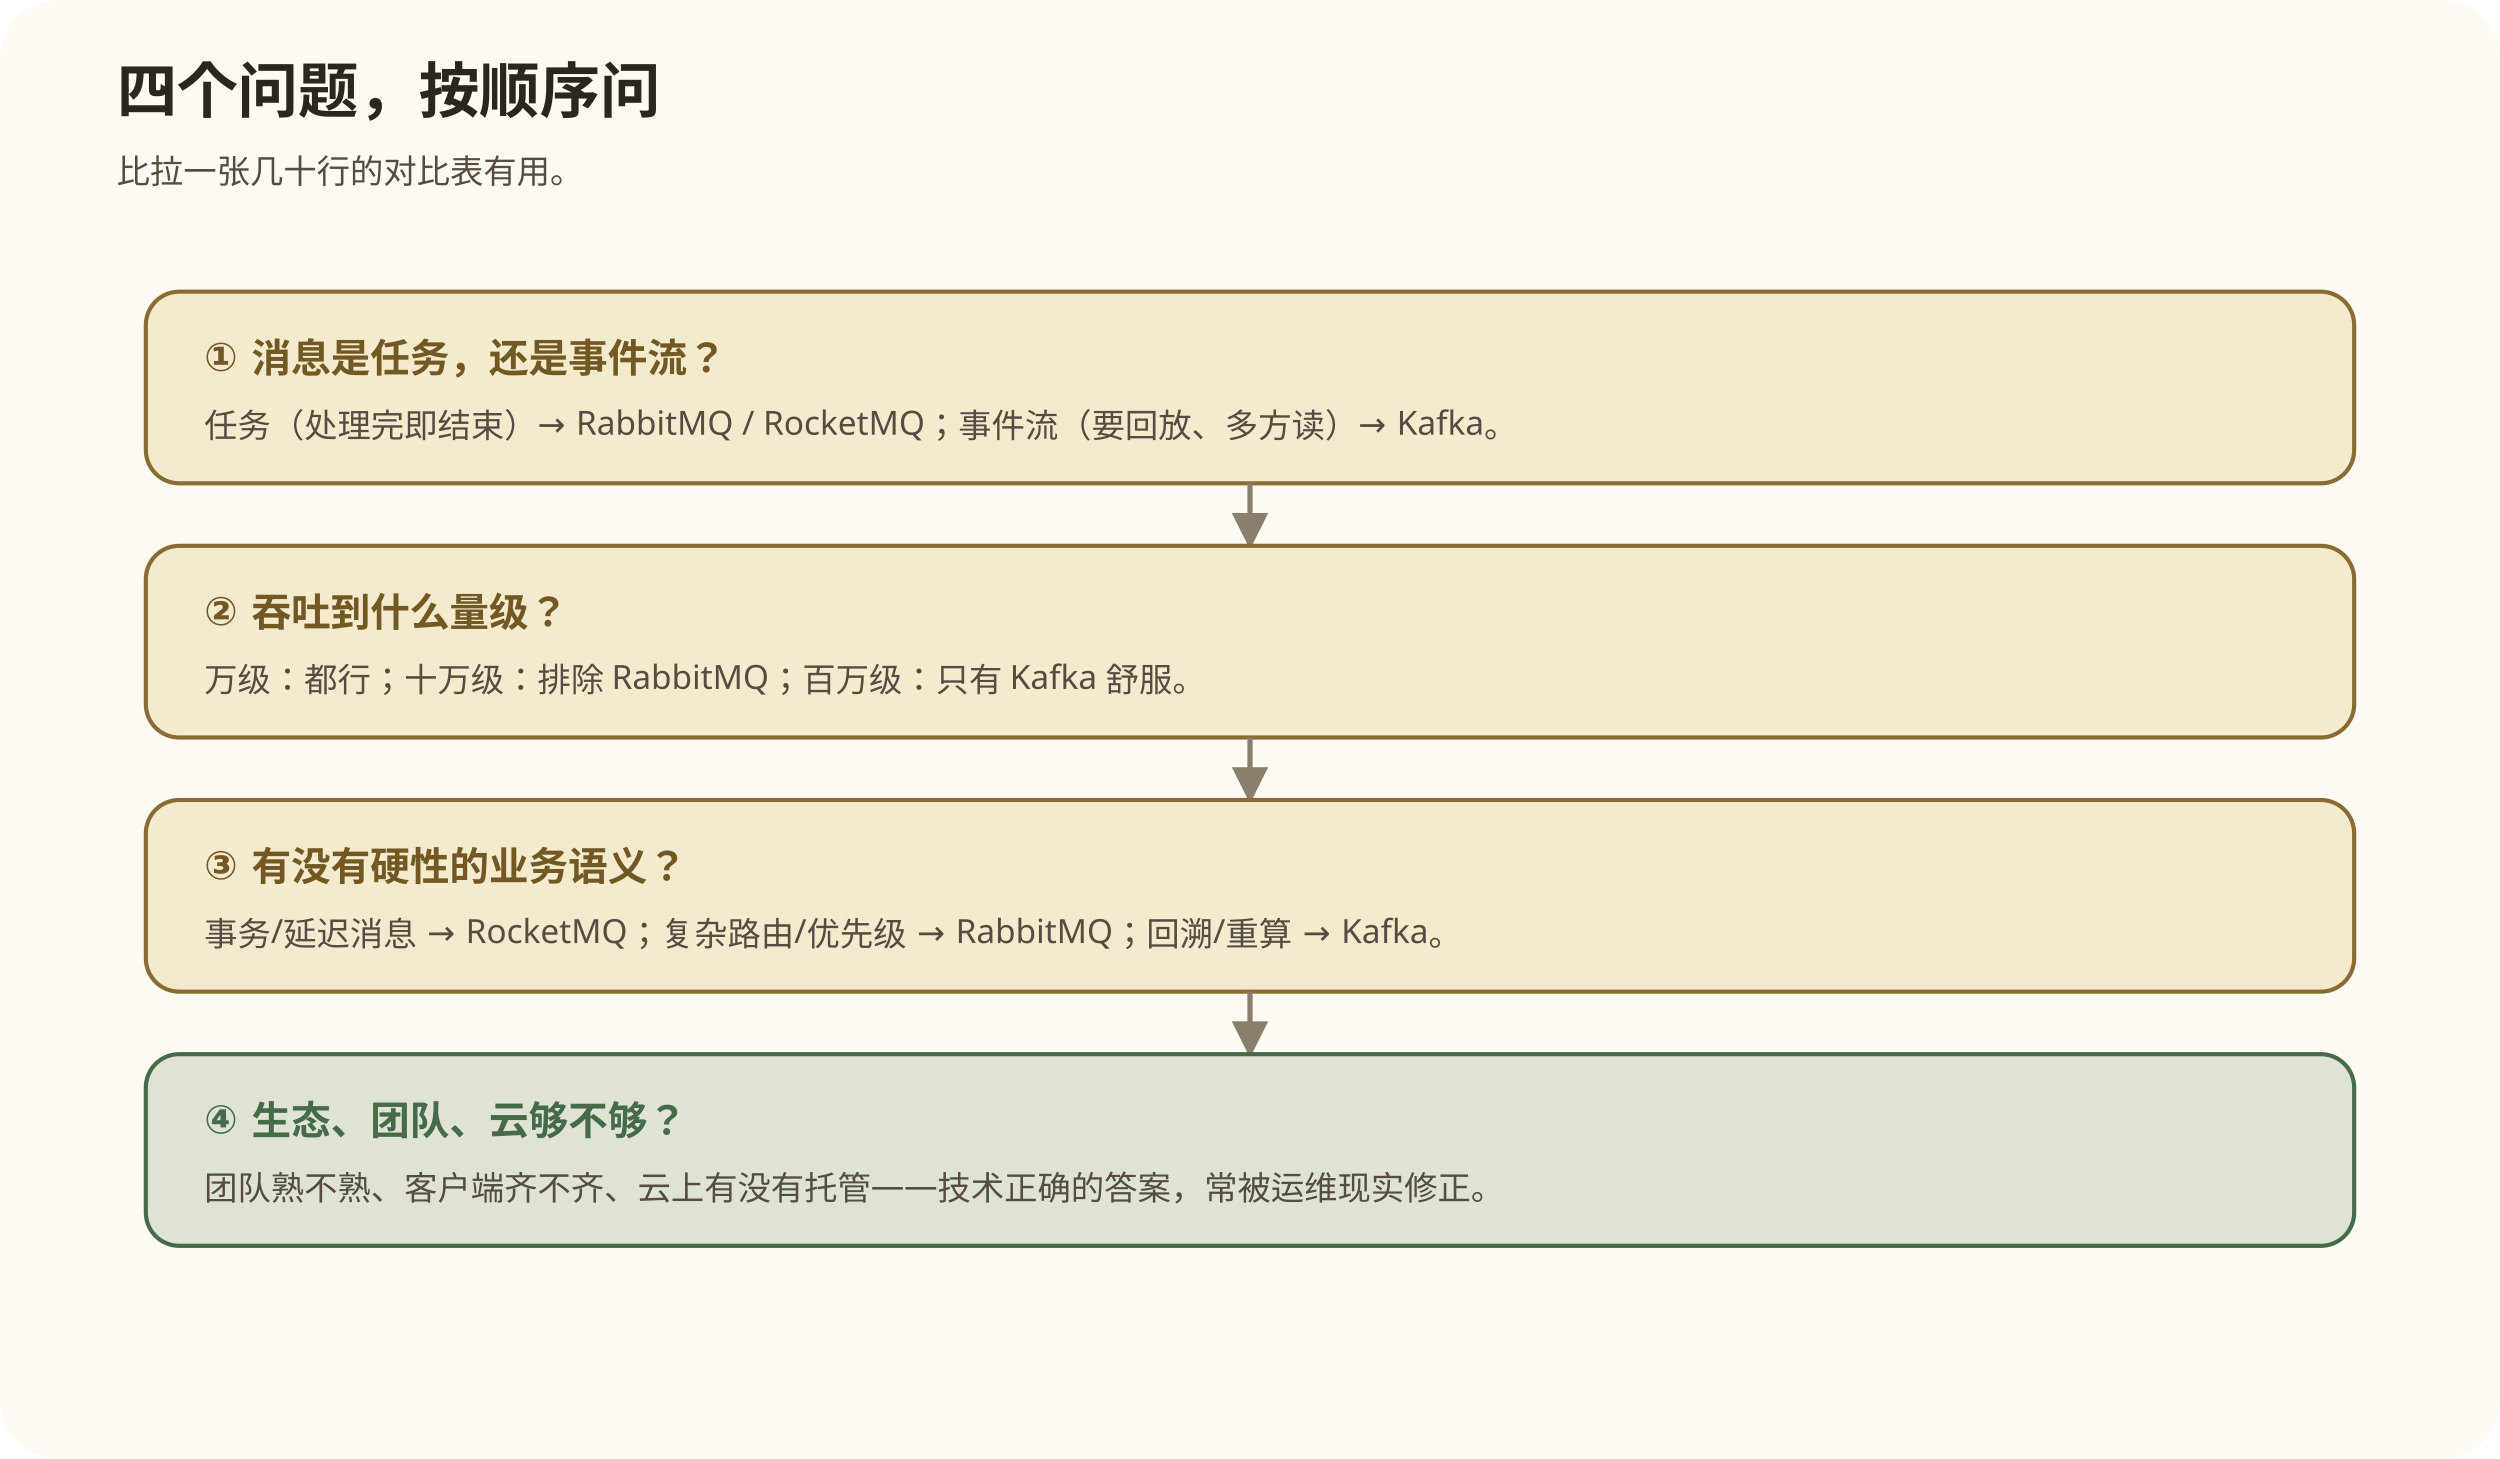
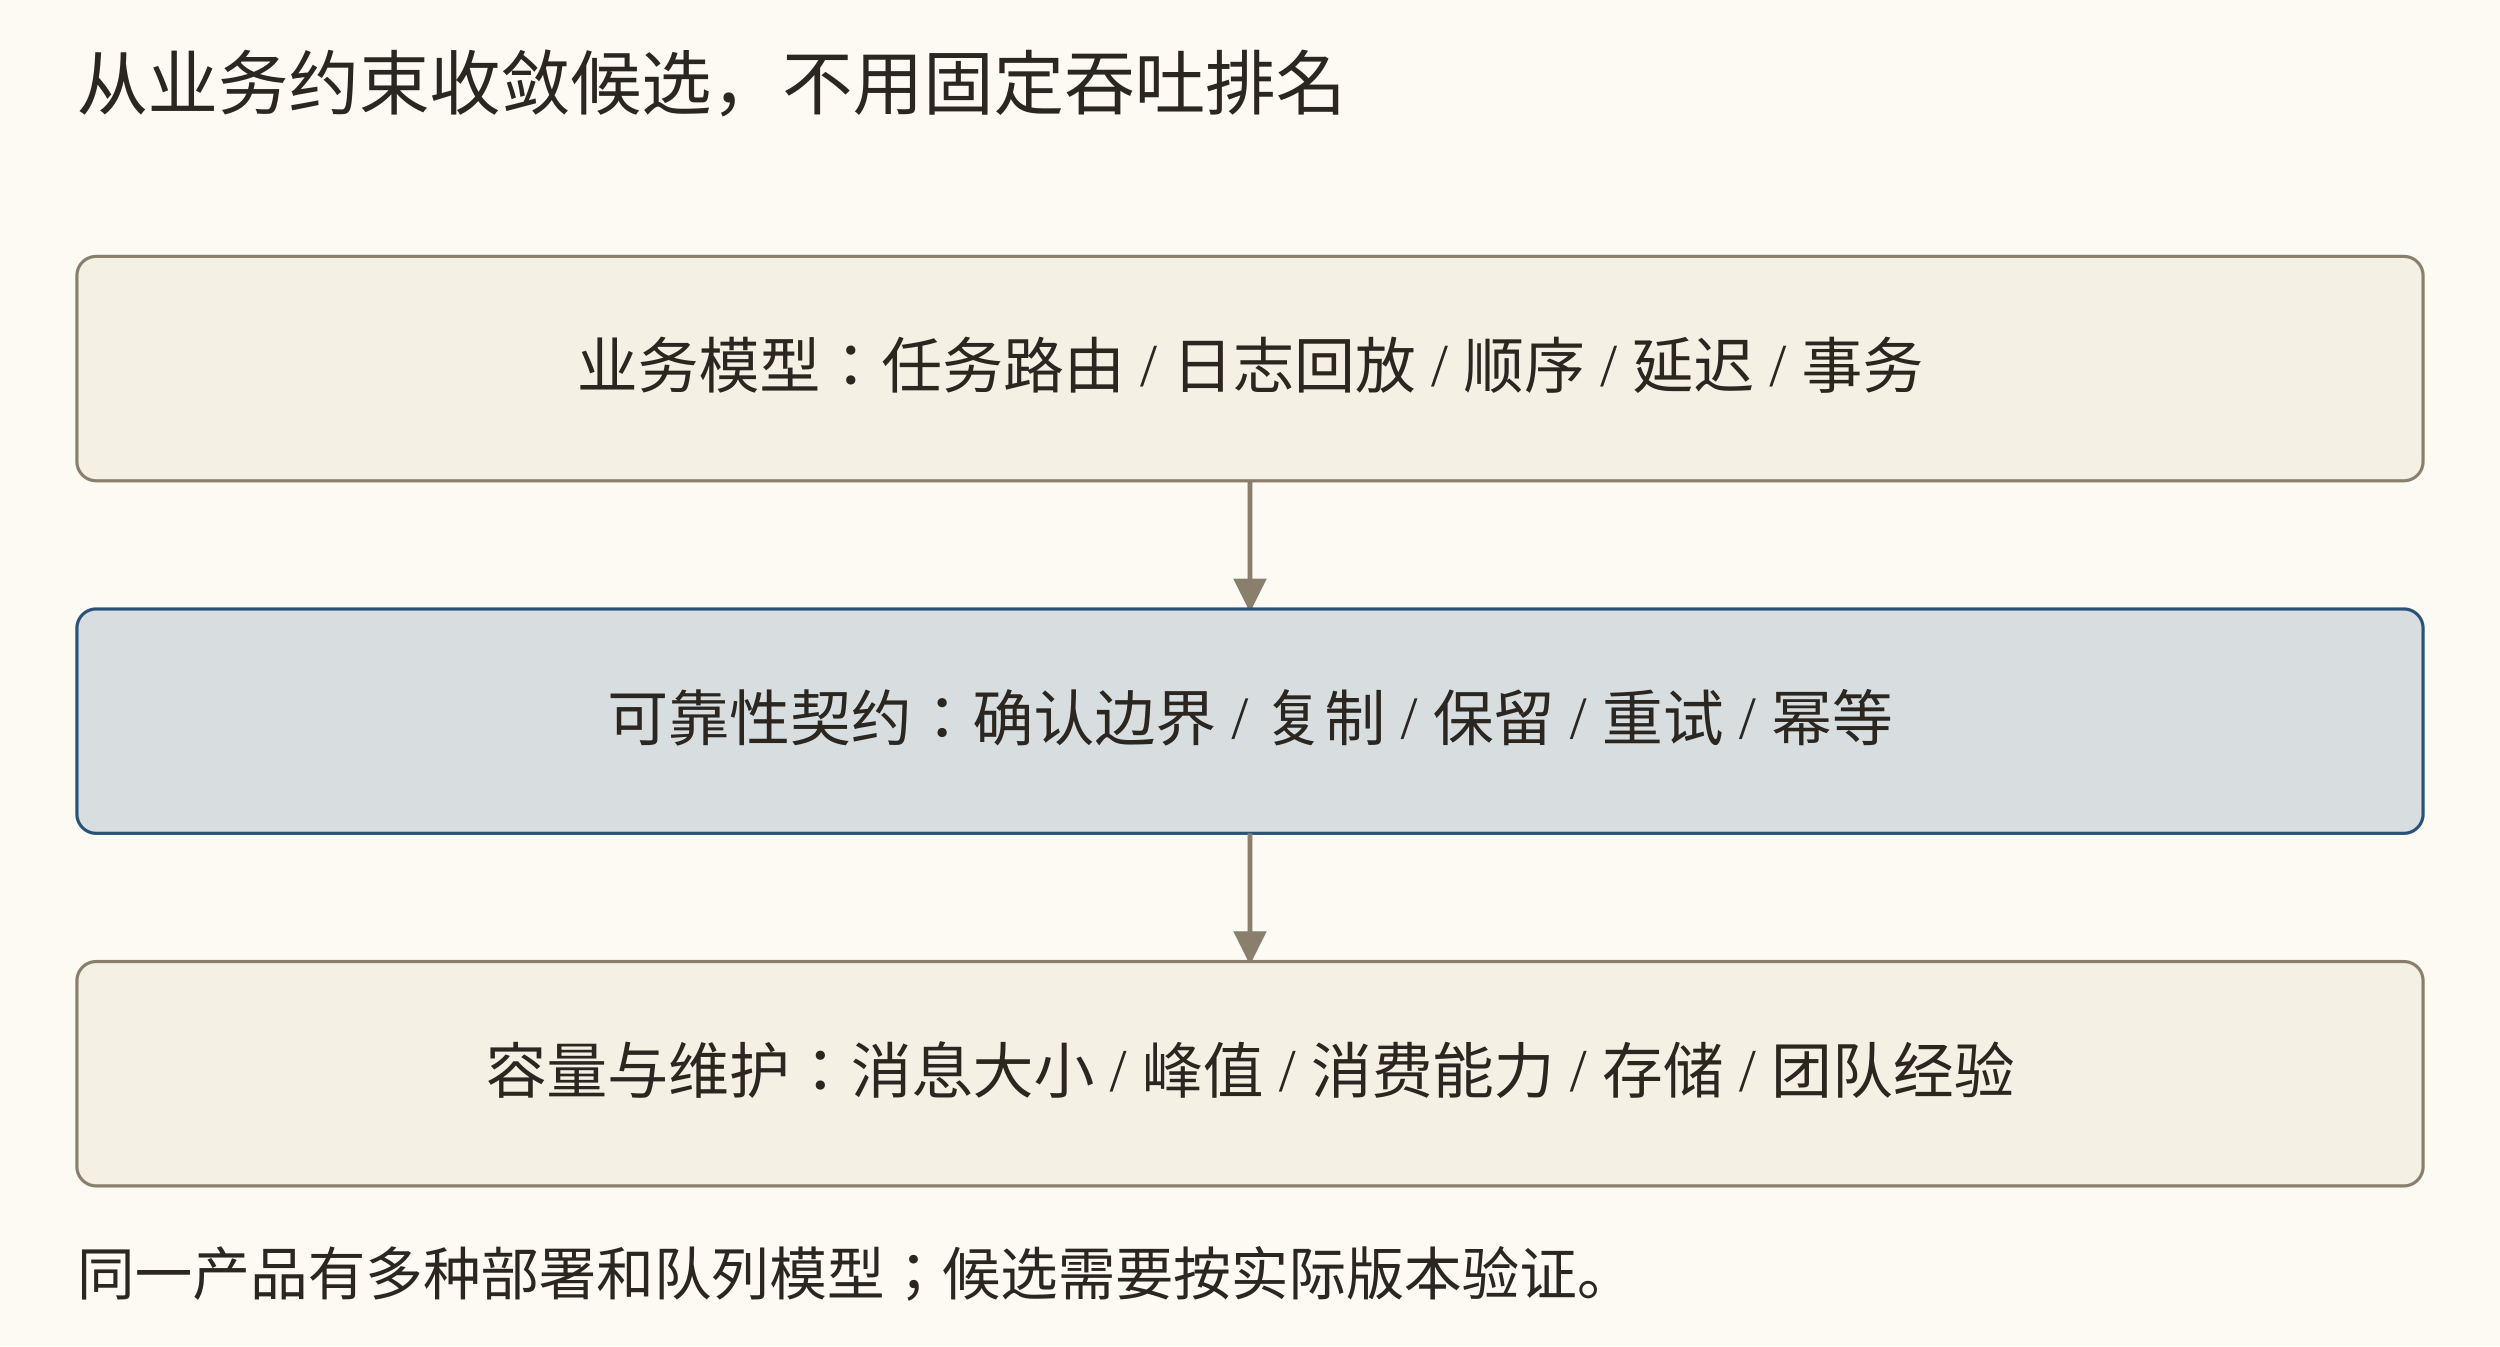
- <svg xmlns="http://www.w3.org/2000/svg" width="1200" height="700" viewBox="0 0 1200 700" role="img" aria-labelledby="title desc">
+ <svg xmlns="http://www.w3.org/2000/svg" width="780" height="420" viewBox="0 0 780 420" role="img" aria-labelledby="title desc">
  <defs>
    <marker id="arrow" viewBox="0 0 10 10" refX="9" refY="5" markerWidth="7" markerHeight="7" orient="auto">
-       <path d="M0 0L10 5L0 10Z" fill="#8a7f6d" />
+       <path d="M0,0 L10,5 L0,10 Z" fill="#8a7f6d" />
    </marker>
-     <style>.h{font:700 29px ui-sans-serif,system-ui,sans-serif;fill:#2b2620}.t{font:700 19px ui-sans-serif,system-ui,sans-serif}.b{font:400 16px ui-sans-serif,system-ui,sans-serif;fill:#554d42}.s{font:400 14px ui-sans-serif,system-ui,sans-serif;fill:#6f6659}.m{font:600 16px ui-monospace,SFMono-Regular,Menlo,monospace;fill:#2b2620}</style>
  </defs>
-   <rect width="1200" height="700" rx="28" fill="#fdfaf3" />
-   <text x="56" y="54" class="h">四个问题，按顺序问</text>
-   <text x="56" y="88" class="b">比拉一张几十行的对比表有用。</text>
-   <g transform="translate(70 140)">
-     <rect width="1060" height="92" rx="16" fill="#f4eace" stroke="#8a6b31" stroke-width="2" />
-     <text x="28" y="38" class="t" fill="#725923">① 消息是任务，还是事件流？</text>
-     <text x="28" y="70" class="b">任务（处理完即结束）→ RabbitMQ / RocketMQ；事件流（要回放、多方读）→ Kafka。</text>
-   </g>
-   <line x1="600" y1="232" x2="600" y2="262" stroke="#8a7f6d" stroke-width="2.5" marker-end="url(#arrow)" />
-   <g transform="translate(70 262)">
-     <rect width="1060" height="92" rx="16" fill="#f4eace" stroke="#8a6b31" stroke-width="2" />
-     <text x="28" y="38" class="t" fill="#725923">② 吞吐到什么量级？</text>
-     <text x="28" y="70" class="b">万级：都行；十万级：排除 RabbitMQ；百万级：只有 Kafka 舒服。</text>
-   </g>
-   <line x1="600" y1="354" x2="600" y2="384" stroke="#8a7f6d" stroke-width="2.5" marker-end="url(#arrow)" />
-   <g transform="translate(70 384)">
-     <rect width="1060" height="92" rx="16" fill="#f4eace" stroke="#8a6b31" stroke-width="2" />
-     <text x="28" y="38" class="t" fill="#725923">③ 有没有硬性的业务语义？</text>
-     <text x="28" y="70" class="b">事务/延迟消息 → RocketMQ；复杂路由/优先级 → RabbitMQ；回溯/重算 → Kafka。</text>
-   </g>
-   <line x1="600" y1="476" x2="600" y2="506" stroke="#8a7f6d" stroke-width="2.5" marker-end="url(#arrow)" />
-   <g transform="translate(70 506)">
-     <rect width="1060" height="92" rx="16" fill="#dee3d6" stroke="#466b48" stroke-width="2" />
-     <text x="28" y="38" class="t" fill="#466b48">④ 生态、团队、云够不够？</text>
-     <text x="28" y="70" class="b">团队熟不熟、客户端齐不齐、云上有没有托管——技术正确的答案，常被运维现实修正。</text>
-   </g>
+   <rect width="780" height="420" fill="#fdfaf3" />
+   <text x="24" y="34" font-size="22" text-anchor="start" fill="#2b2620">从业务约束收敛候选，不用固定吞吐排名</text>
+   <rect x="24" y="80" width="732" height="70" rx="6" fill="#f5f0e4" stroke="#8a7f6d" />
+   <text x="390" y="121" font-size="19" text-anchor="middle" fill="#2b2620">业务模型：任务路由 / 日志回放 / 顺序 / 延迟 / 事务</text>
+   <path d="M390,150 V190" fill="none" stroke="#8a7f6d" stroke-width="1.5" marker-end="url(#arrow)" />
+   <rect x="24" y="190" width="732" height="70" rx="6" fill="#d8dee0" stroke="#295279" />
+   <text x="390" y="231" font-size="19" text-anchor="middle" fill="#2b2620">可靠性契约：确认边界 / 复制 / 保留 / 重试 / 幂等</text>
+   <path d="M390,260 V300" fill="none" stroke="#8a7f6d" stroke-width="1.5" marker-end="url(#arrow)" />
+   <rect x="24" y="300" width="732" height="70" rx="6" fill="#f5f0e4" stroke="#8a7f6d" />
+   <text x="390" y="341" font-size="19" text-anchor="middle" fill="#2b2620">容量与维护：消息大小 / 峰值 / 消费能力 / 存储 / 团队经验</text>
+   <text x="24" y="404" font-size="18" text-anchor="start" fill="#2b2620">同一产品有多种部署和队列模型；候选需要按实际版本验证。</text>
</svg>
